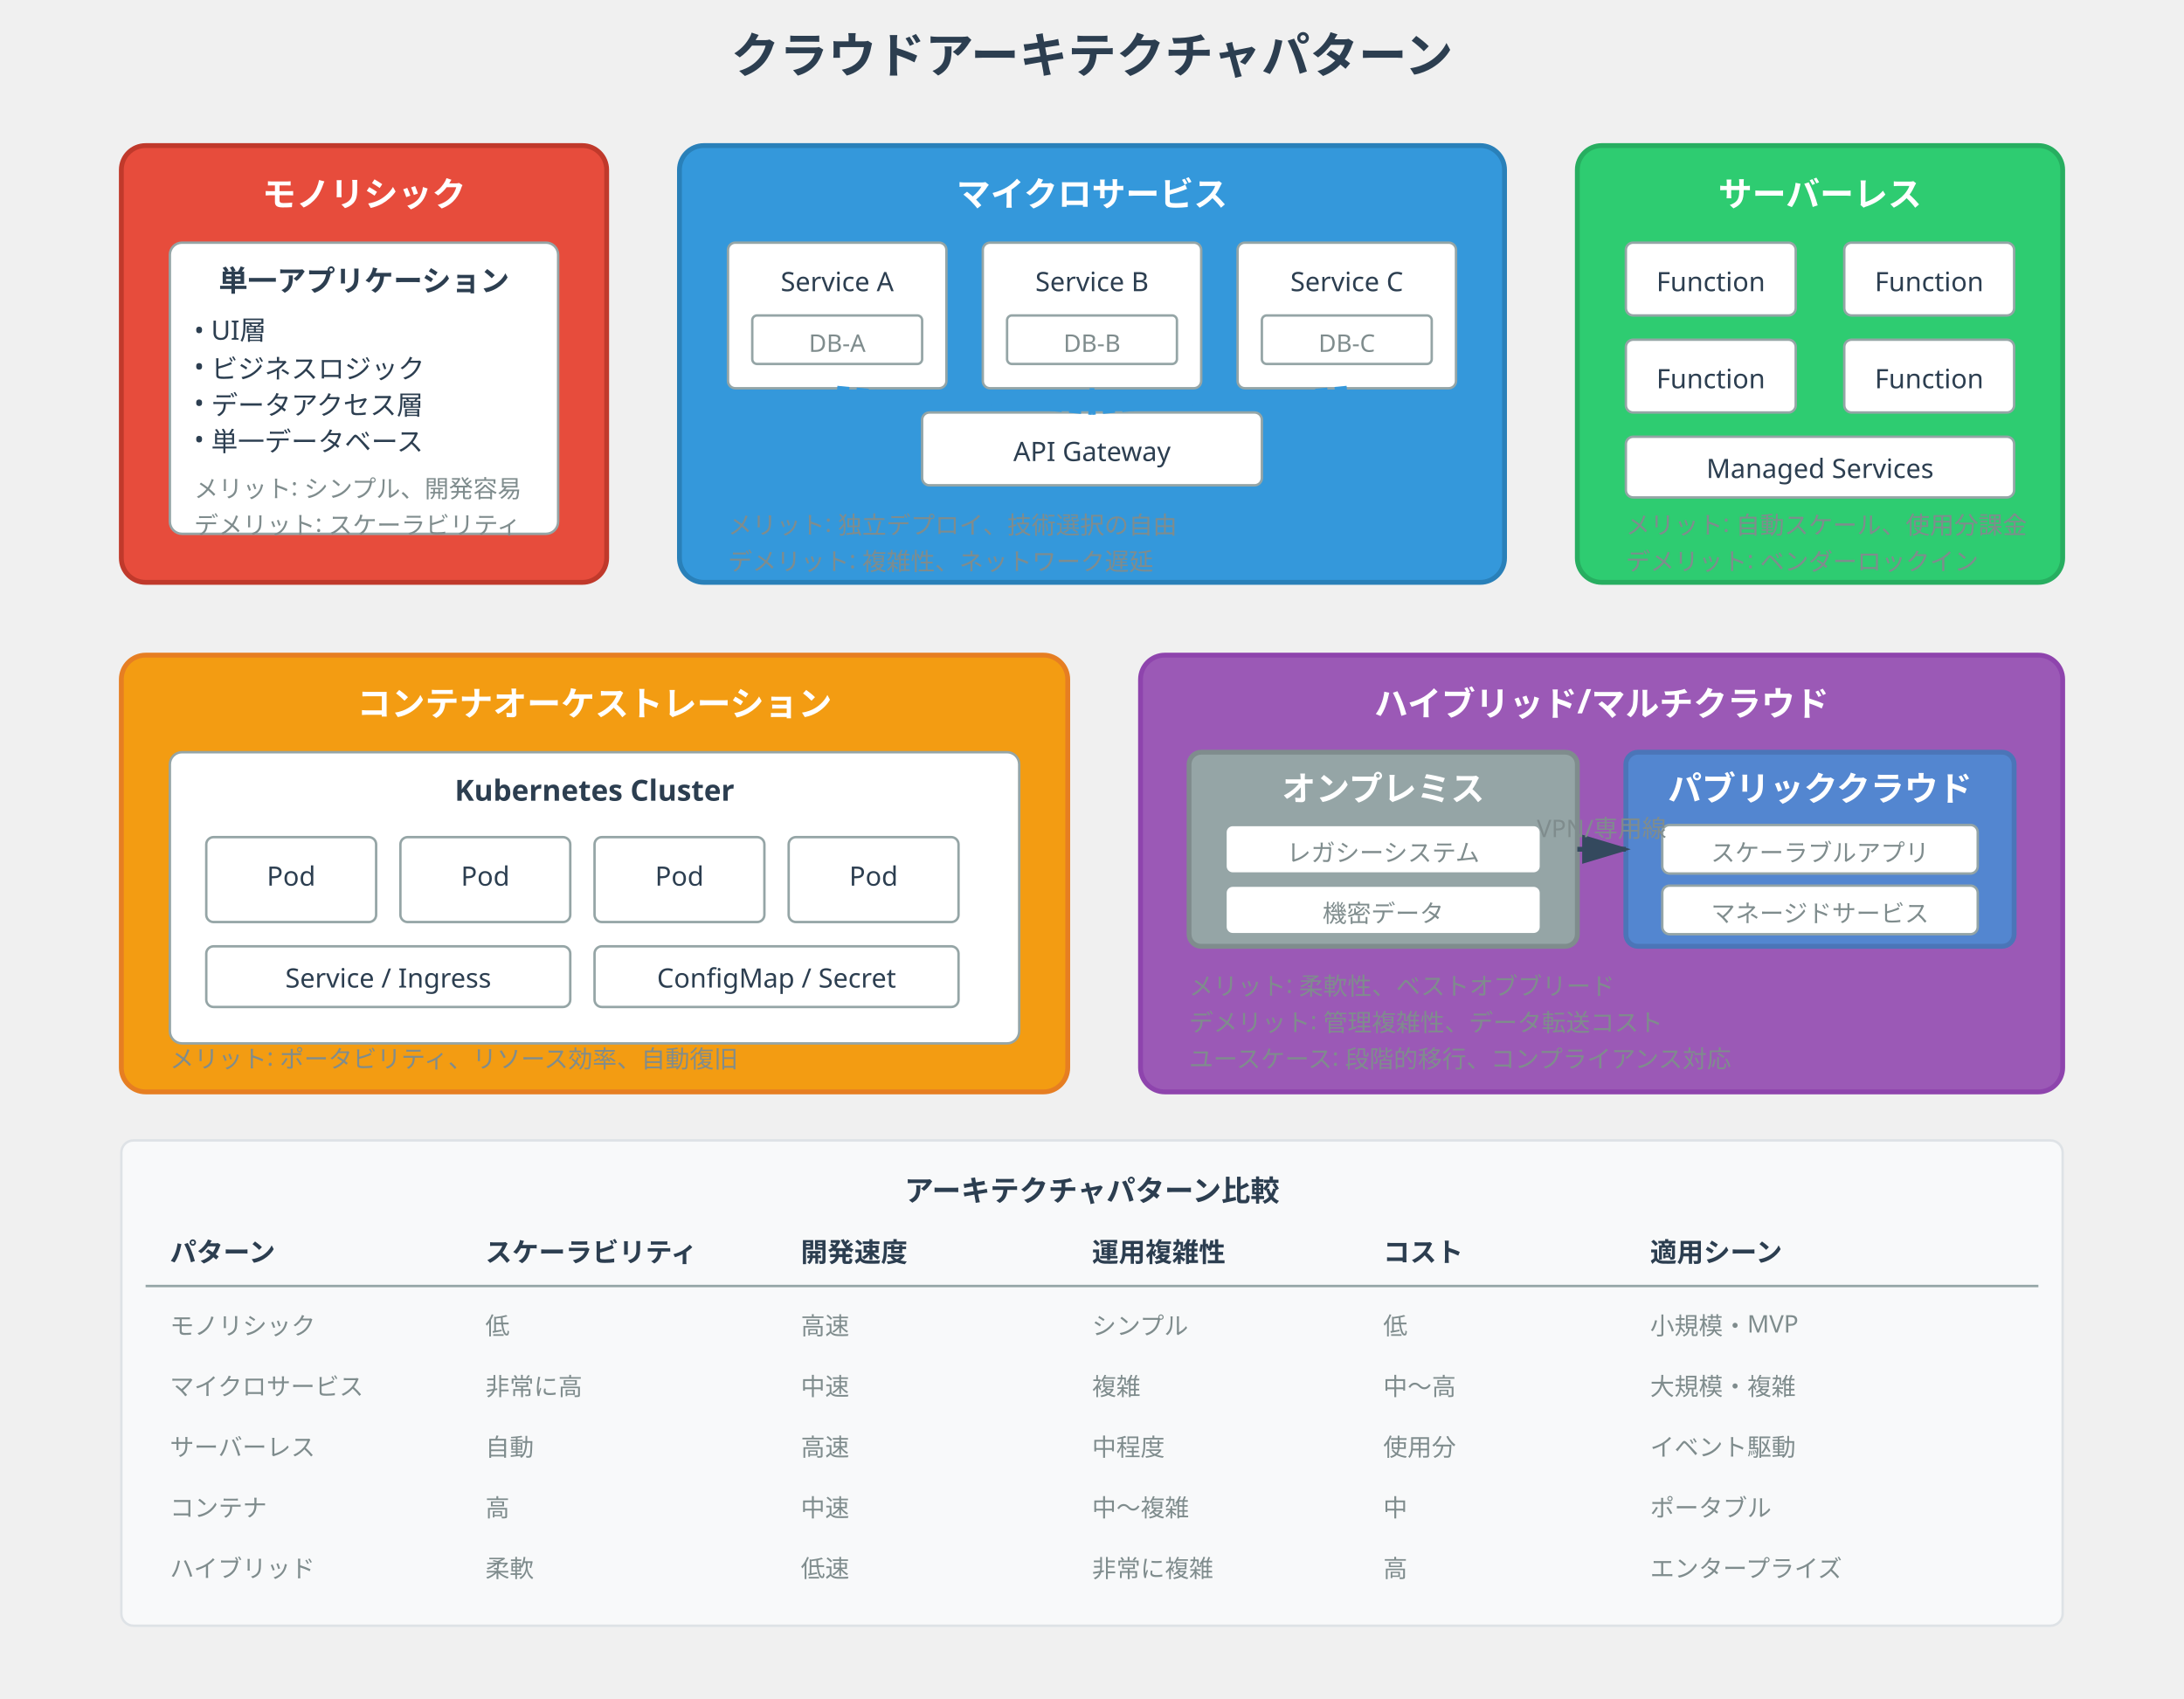
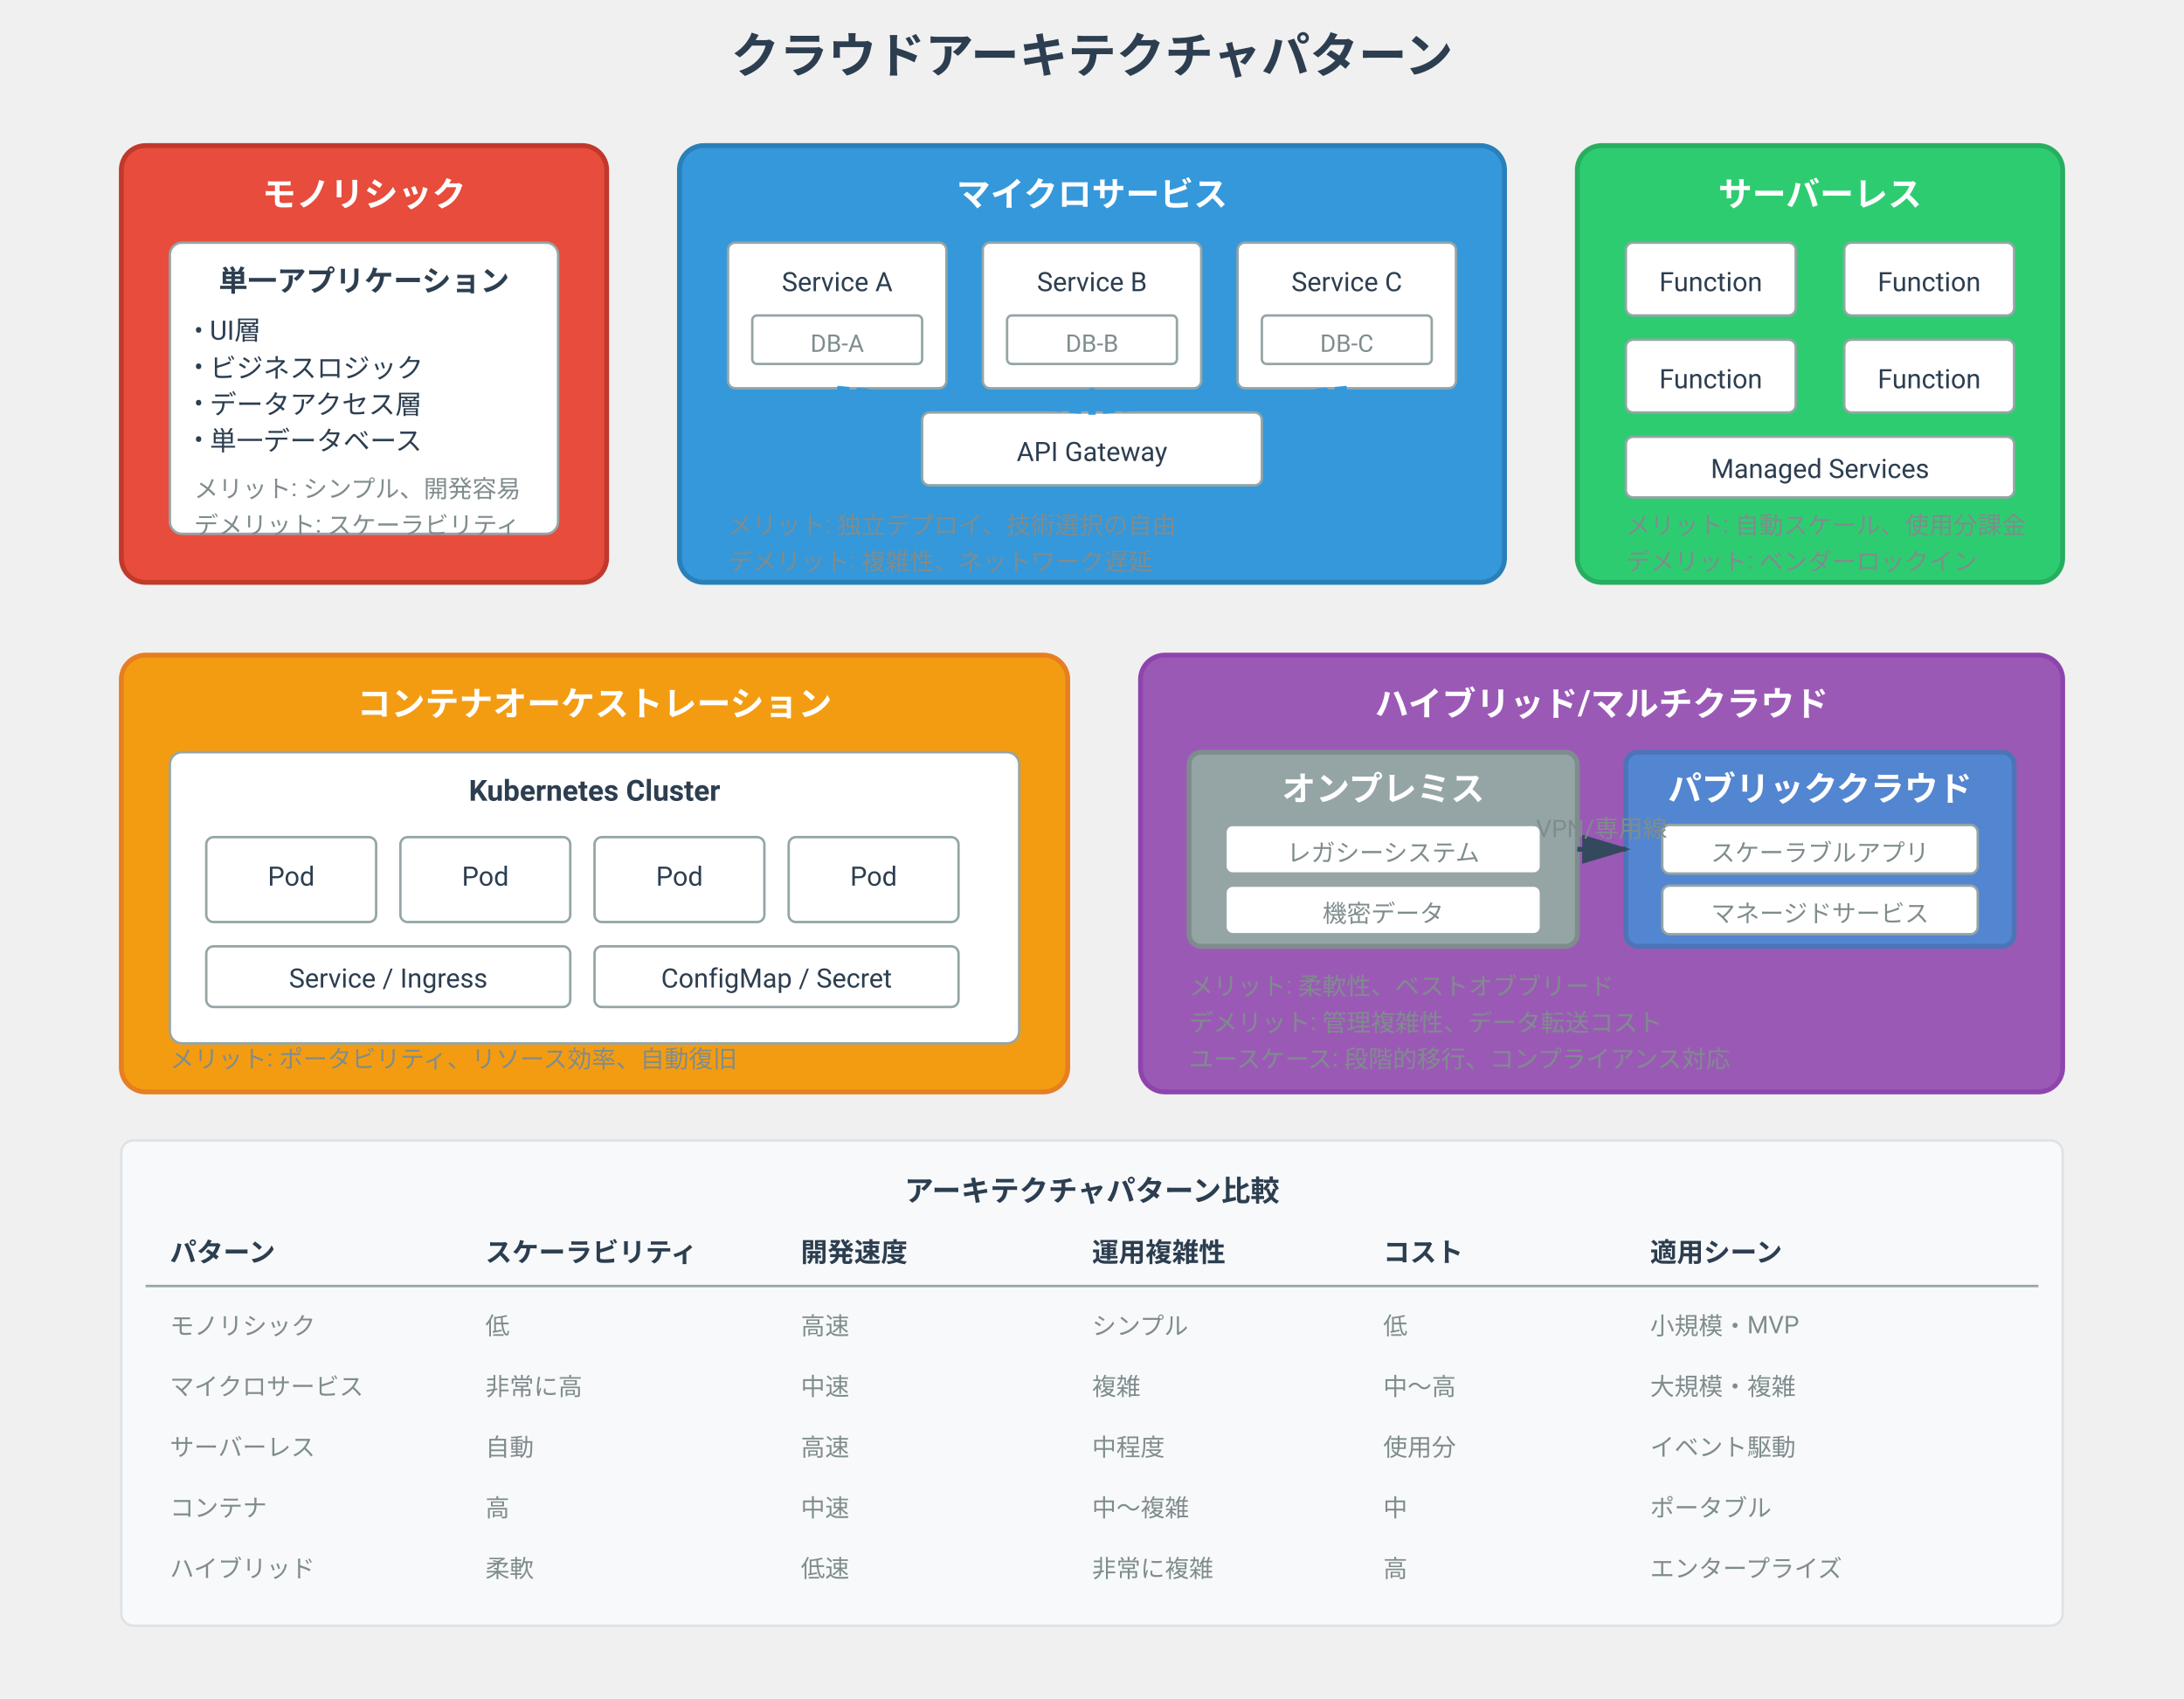
<svg xmlns="http://www.w3.org/2000/svg" width="900" height="700" viewBox="0 0 900 700">
  <defs>
    <style>
-       .title { font-family: 'Noto Sans JP', sans-serif; font-size: 20px; font-weight: bold; fill: #2c3e50; }
-       .pattern-title { font-family: 'Noto Sans JP', sans-serif; font-size: 14px; font-weight: bold; fill: #fff; }
-       .component-title { font-family: 'Noto Sans JP', sans-serif; font-size: 12px; font-weight: bold; fill: #2c3e50; }
-       .text-content { font-family: 'Noto Sans JP', sans-serif; font-size: 11px; fill: #2c3e50; }
-       .small-text { font-family: 'Noto Sans JP', sans-serif; font-size: 10px; fill: #7f8c8d; }
+       .title { font-family: -apple-system, BlinkMacSystemFont, 'Segoe UI', Roboto, 'Helvetica Neue', Arial, 'Noto Sans', sans-serif, 'Apple Color Emoji', 'Segoe UI Emoji', 'Segoe UI Symbol', 'Noto Color Emoji'; font-size: 20px; font-weight: bold; fill: #2c3e50; }
+       .pattern-title { font-family: -apple-system, BlinkMacSystemFont, 'Segoe UI', Roboto, 'Helvetica Neue', Arial, 'Noto Sans', sans-serif, 'Apple Color Emoji', 'Segoe UI Emoji', 'Segoe UI Symbol', 'Noto Color Emoji'; font-size: 14px; font-weight: bold; fill: #fff; }
+       .component-title { font-family: -apple-system, BlinkMacSystemFont, 'Segoe UI', Roboto, 'Helvetica Neue', Arial, 'Noto Sans', sans-serif, 'Apple Color Emoji', 'Segoe UI Emoji', 'Segoe UI Symbol', 'Noto Color Emoji'; font-size: 12px; font-weight: bold; fill: #2c3e50; }
+       .text-content { font-family: -apple-system, BlinkMacSystemFont, 'Segoe UI', Roboto, 'Helvetica Neue', Arial, 'Noto Sans', sans-serif, 'Apple Color Emoji', 'Segoe UI Emoji', 'Segoe UI Symbol', 'Noto Color Emoji'; font-size: 11px; fill: #2c3e50; }
+       .small-text { font-family: -apple-system, BlinkMacSystemFont, 'Segoe UI', Roboto, 'Helvetica Neue', Arial, 'Noto Sans', sans-serif, 'Apple Color Emoji', 'Segoe UI Emoji', 'Segoe UI Symbol', 'Noto Color Emoji'; font-size: 10px; fill: #7f8c8d; }
      .monolithic-box { fill: #e74c3c; stroke: #c0392b; stroke-width: 2; }
      .microservices-box { fill: #3498db; stroke: #2980b9; stroke-width: 2; }
      .serverless-box { fill: #2ecc71; stroke: #27ae60; stroke-width: 2; }
      .container-box { fill: #f39c12; stroke: #e67e22; stroke-width: 2; }
      .hybrid-box { fill: #9b59b6; stroke: #8e44ad; stroke-width: 2; }
      .component { fill: #fff; stroke: #95a5a6; stroke-width: 1; }
      .flow-arrow { stroke: #34495e; stroke-width: 2; fill: none; marker-end: url(#arrowhead); }
      .api-line { stroke: #3498db; stroke-width: 2; stroke-dasharray: 5,3; fill: none; }
    </style>
    <marker id="arrowhead" markerWidth="10" markerHeight="10" refX="9" refY="3" orient="auto">
      <polygon points="0 0, 10 3, 0 6" fill="#34495e" />
    </marker>
  </defs>
  <text x="450" y="30" class="title" text-anchor="middle">クラウドアーキテクチャパターン</text>
  <g id="monolithic">
    <rect x="50" y="60" width="200" height="180" class="monolithic-box" rx="10" />
    <text x="150" y="85" class="pattern-title" text-anchor="middle">モノリシック</text>
    <rect x="70" y="100" width="160" height="120" class="component" rx="5" />
    <text x="150" y="120" class="component-title" text-anchor="middle">単一アプリケーション</text>
    <text x="80" y="140" class="text-content">• UI層</text>
    <text x="80" y="155" class="text-content">• ビジネスロジック</text>
    <text x="80" y="170" class="text-content">• データアクセス層</text>
    <text x="80" y="185" class="text-content">• 単一データベース</text>
    <text x="80" y="205" class="small-text">メリット: シンプル、開発容易</text>
    <text x="80" y="220" class="small-text">デメリット: スケーラビリティ</text>
  </g>
  <g id="microservices">
    <rect x="280" y="60" width="340" height="180" class="microservices-box" rx="10" />
    <text x="450" y="85" class="pattern-title" text-anchor="middle">マイクロサービス</text>
    <rect x="300" y="100" width="90" height="60" class="component" rx="3" />
    <text x="345" y="120" class="text-content" text-anchor="middle">Service A</text>
    <rect x="310" y="130" width="70" height="20" class="component" rx="2" />
    <text x="345" y="145" class="small-text" text-anchor="middle">DB-A</text>
    <rect x="405" y="100" width="90" height="60" class="component" rx="3" />
    <text x="450" y="120" class="text-content" text-anchor="middle">Service B</text>
    <rect x="415" y="130" width="70" height="20" class="component" rx="2" />
    <text x="450" y="145" class="small-text" text-anchor="middle">DB-B</text>
    <rect x="510" y="100" width="90" height="60" class="component" rx="3" />
    <text x="555" y="120" class="text-content" text-anchor="middle">Service C</text>
    <rect x="520" y="130" width="70" height="20" class="component" rx="2" />
    <text x="555" y="145" class="small-text" text-anchor="middle">DB-C</text>
    <rect x="380" y="170" width="140" height="30" class="component" rx="3" />
    <text x="450" y="190" class="text-content" text-anchor="middle">API Gateway</text>
    <line x1="345" y1="160" x2="450" y2="170" class="api-line" />
    <line x1="450" y1="160" x2="450" y2="170" class="api-line" />
    <line x1="555" y1="160" x2="450" y2="170" class="api-line" />
    <text x="300" y="220" class="small-text">メリット: 独立デプロイ、技術選択の自由</text>
    <text x="300" y="235" class="small-text">デメリット: 複雑性、ネットワーク遅延</text>
  </g>
  <g id="serverless">
    <rect x="650" y="60" width="200" height="180" class="serverless-box" rx="10" />
    <text x="750" y="85" class="pattern-title" text-anchor="middle">サーバーレス</text>
    <rect x="670" y="100" width="70" height="30" class="component" rx="3" />
    <text x="705" y="120" class="text-content" text-anchor="middle">Function</text>
    <rect x="760" y="100" width="70" height="30" class="component" rx="3" />
    <text x="795" y="120" class="text-content" text-anchor="middle">Function</text>
    <rect x="670" y="140" width="70" height="30" class="component" rx="3" />
    <text x="705" y="160" class="text-content" text-anchor="middle">Function</text>
    <rect x="760" y="140" width="70" height="30" class="component" rx="3" />
    <text x="795" y="160" class="text-content" text-anchor="middle">Function</text>
    <rect x="670" y="180" width="160" height="25" class="component" rx="3" />
    <text x="750" y="197" class="text-content" text-anchor="middle">Managed Services</text>
    <text x="670" y="220" class="small-text">メリット: 自動スケール、使用分課金</text>
    <text x="670" y="235" class="small-text">デメリット: ベンダーロックイン</text>
  </g>
  <g id="container">
    <rect x="50" y="270" width="390" height="180" class="container-box" rx="10" />
    <text x="245" y="295" class="pattern-title" text-anchor="middle">コンテナオーケストレーション</text>
    <rect x="70" y="310" width="350" height="120" class="component" rx="5" />
    <text x="245" y="330" class="component-title" text-anchor="middle">Kubernetes Cluster</text>
    <rect x="85" y="345" width="70" height="35" class="component" rx="3" />
    <text x="120" y="365" class="text-content" text-anchor="middle">Pod</text>
    <rect x="165" y="345" width="70" height="35" class="component" rx="3" />
    <text x="200" y="365" class="text-content" text-anchor="middle">Pod</text>
    <rect x="245" y="345" width="70" height="35" class="component" rx="3" />
    <text x="280" y="365" class="text-content" text-anchor="middle">Pod</text>
    <rect x="325" y="345" width="70" height="35" class="component" rx="3" />
    <text x="360" y="365" class="text-content" text-anchor="middle">Pod</text>
    <rect x="85" y="390" width="150" height="25" class="component" rx="3" />
    <text x="160" y="407" class="text-content" text-anchor="middle">Service / Ingress</text>
    <rect x="245" y="390" width="150" height="25" class="component" rx="3" />
    <text x="320" y="407" class="text-content" text-anchor="middle">ConfigMap / Secret</text>
    <text x="70" y="440" class="small-text">メリット: ポータビリティ、リソース効率、自動復旧</text>
  </g>
  <g id="hybrid">
    <rect x="470" y="270" width="380" height="180" class="hybrid-box" rx="10" />
    <text x="660" y="295" class="pattern-title" text-anchor="middle">ハイブリッド/マルチクラウド</text>
    <rect x="490" y="310" width="160" height="80" fill="#95a5a6" stroke="#7f8c8d" stroke-width="2" rx="5" />
    <text x="570" y="330" class="pattern-title" text-anchor="middle">オンプレミス</text>
    <rect x="505" y="340" width="130" height="20" class="component" rx="3" />
    <text x="570" y="355" class="small-text" text-anchor="middle">レガシーシステム</text>
    <rect x="505" y="365" width="130" height="20" class="component" rx="3" />
    <text x="570" y="380" class="small-text" text-anchor="middle">機密データ</text>
    <rect x="670" y="310" width="160" height="80" fill="#3498db" opacity="0.7" stroke="#2980b9" stroke-width="2" rx="5" />
    <text x="750" y="330" class="pattern-title" text-anchor="middle">パブリッククラウド</text>
    <rect x="685" y="340" width="130" height="20" class="component" rx="3" />
    <text x="750" y="355" class="small-text" text-anchor="middle">スケーラブルアプリ</text>
    <rect x="685" y="365" width="130" height="20" class="component" rx="3" />
    <text x="750" y="380" class="small-text" text-anchor="middle">マネージドサービス</text>
    <path d="M 650 350 L 670 350" class="flow-arrow" />
    <text x="660" y="345" class="small-text" text-anchor="middle">VPN/専用線</text>
    <text x="490" y="410" class="small-text">メリット: 柔軟性、ベストオブブリード</text>
    <text x="490" y="425" class="small-text">デメリット: 管理複雑性、データ転送コスト</text>
    <text x="490" y="440" class="small-text">ユースケース: 段階的移行、コンプライアンス対応</text>
  </g>
  <g id="comparison">
    <rect x="50" y="470" width="800" height="200" fill="#f8f9fa" stroke="#dee2e6" stroke-width="1" rx="5" />
    <text x="450" y="495" class="component-title" text-anchor="middle">アーキテクチャパターン比較</text>
    <text x="70" y="520" class="text-content" font-weight="bold">パターン</text>
    <text x="200" y="520" class="text-content" font-weight="bold">スケーラビリティ</text>
    <text x="330" y="520" class="text-content" font-weight="bold">開発速度</text>
    <text x="450" y="520" class="text-content" font-weight="bold">運用複雑性</text>
    <text x="570" y="520" class="text-content" font-weight="bold">コスト</text>
    <text x="680" y="520" class="text-content" font-weight="bold">適用シーン</text>
    <line x1="60" y1="530" x2="840" y2="530" stroke="#95a5a6" stroke-width="1" />
    <text x="70" y="550" class="small-text">モノリシック</text>
    <text x="200" y="550" class="small-text">低</text>
    <text x="330" y="550" class="small-text">高速</text>
    <text x="450" y="550" class="small-text">シンプル</text>
    <text x="570" y="550" class="small-text">低</text>
    <text x="680" y="550" class="small-text">小規模・MVP</text>
    <text x="70" y="575" class="small-text">マイクロサービス</text>
    <text x="200" y="575" class="small-text">非常に高</text>
    <text x="330" y="575" class="small-text">中速</text>
    <text x="450" y="575" class="small-text">複雑</text>
    <text x="570" y="575" class="small-text">中〜高</text>
    <text x="680" y="575" class="small-text">大規模・複雑</text>
    <text x="70" y="600" class="small-text">サーバーレス</text>
    <text x="200" y="600" class="small-text">自動</text>
    <text x="330" y="600" class="small-text">高速</text>
    <text x="450" y="600" class="small-text">中程度</text>
    <text x="570" y="600" class="small-text">使用分</text>
    <text x="680" y="600" class="small-text">イベント駆動</text>
    <text x="70" y="625" class="small-text">コンテナ</text>
    <text x="200" y="625" class="small-text">高</text>
    <text x="330" y="625" class="small-text">中速</text>
    <text x="450" y="625" class="small-text">中〜複雑</text>
    <text x="570" y="625" class="small-text">中</text>
    <text x="680" y="625" class="small-text">ポータブル</text>
    <text x="70" y="650" class="small-text">ハイブリッド</text>
    <text x="200" y="650" class="small-text">柔軟</text>
    <text x="330" y="650" class="small-text">低速</text>
    <text x="450" y="650" class="small-text">非常に複雑</text>
    <text x="570" y="650" class="small-text">高</text>
    <text x="680" y="650" class="small-text">エンタープライズ</text>
  </g>
</svg>
